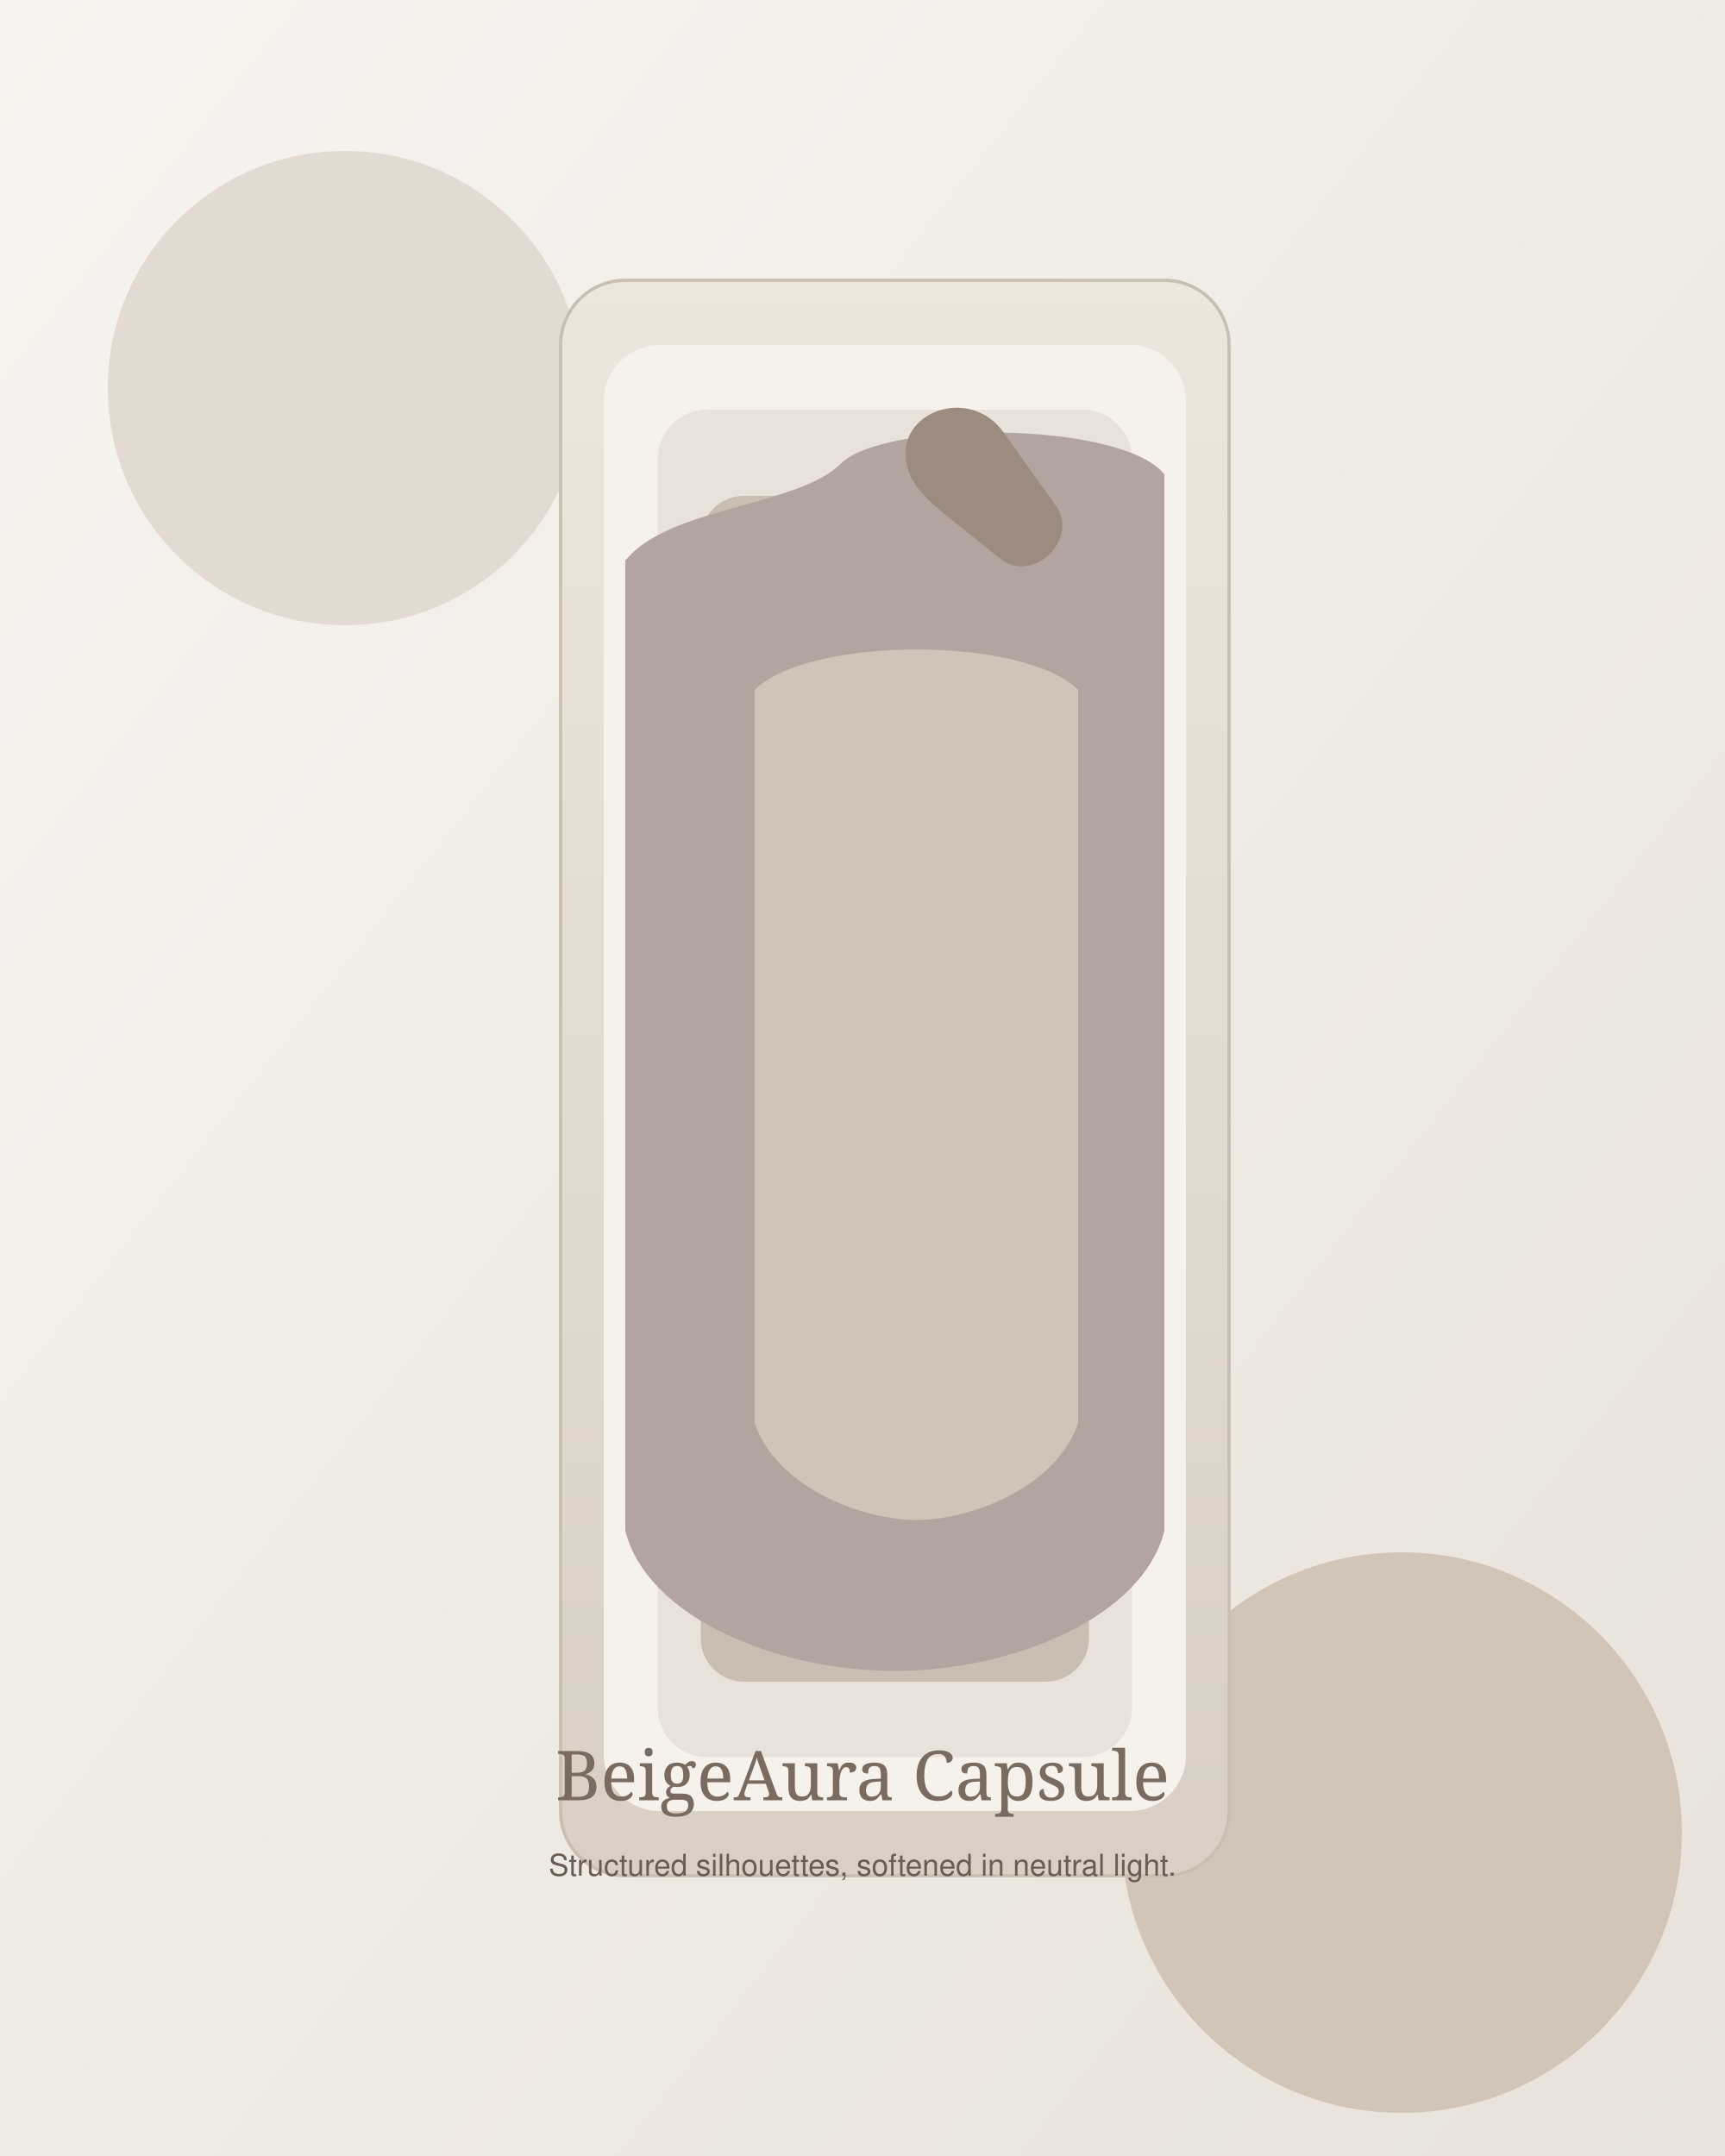
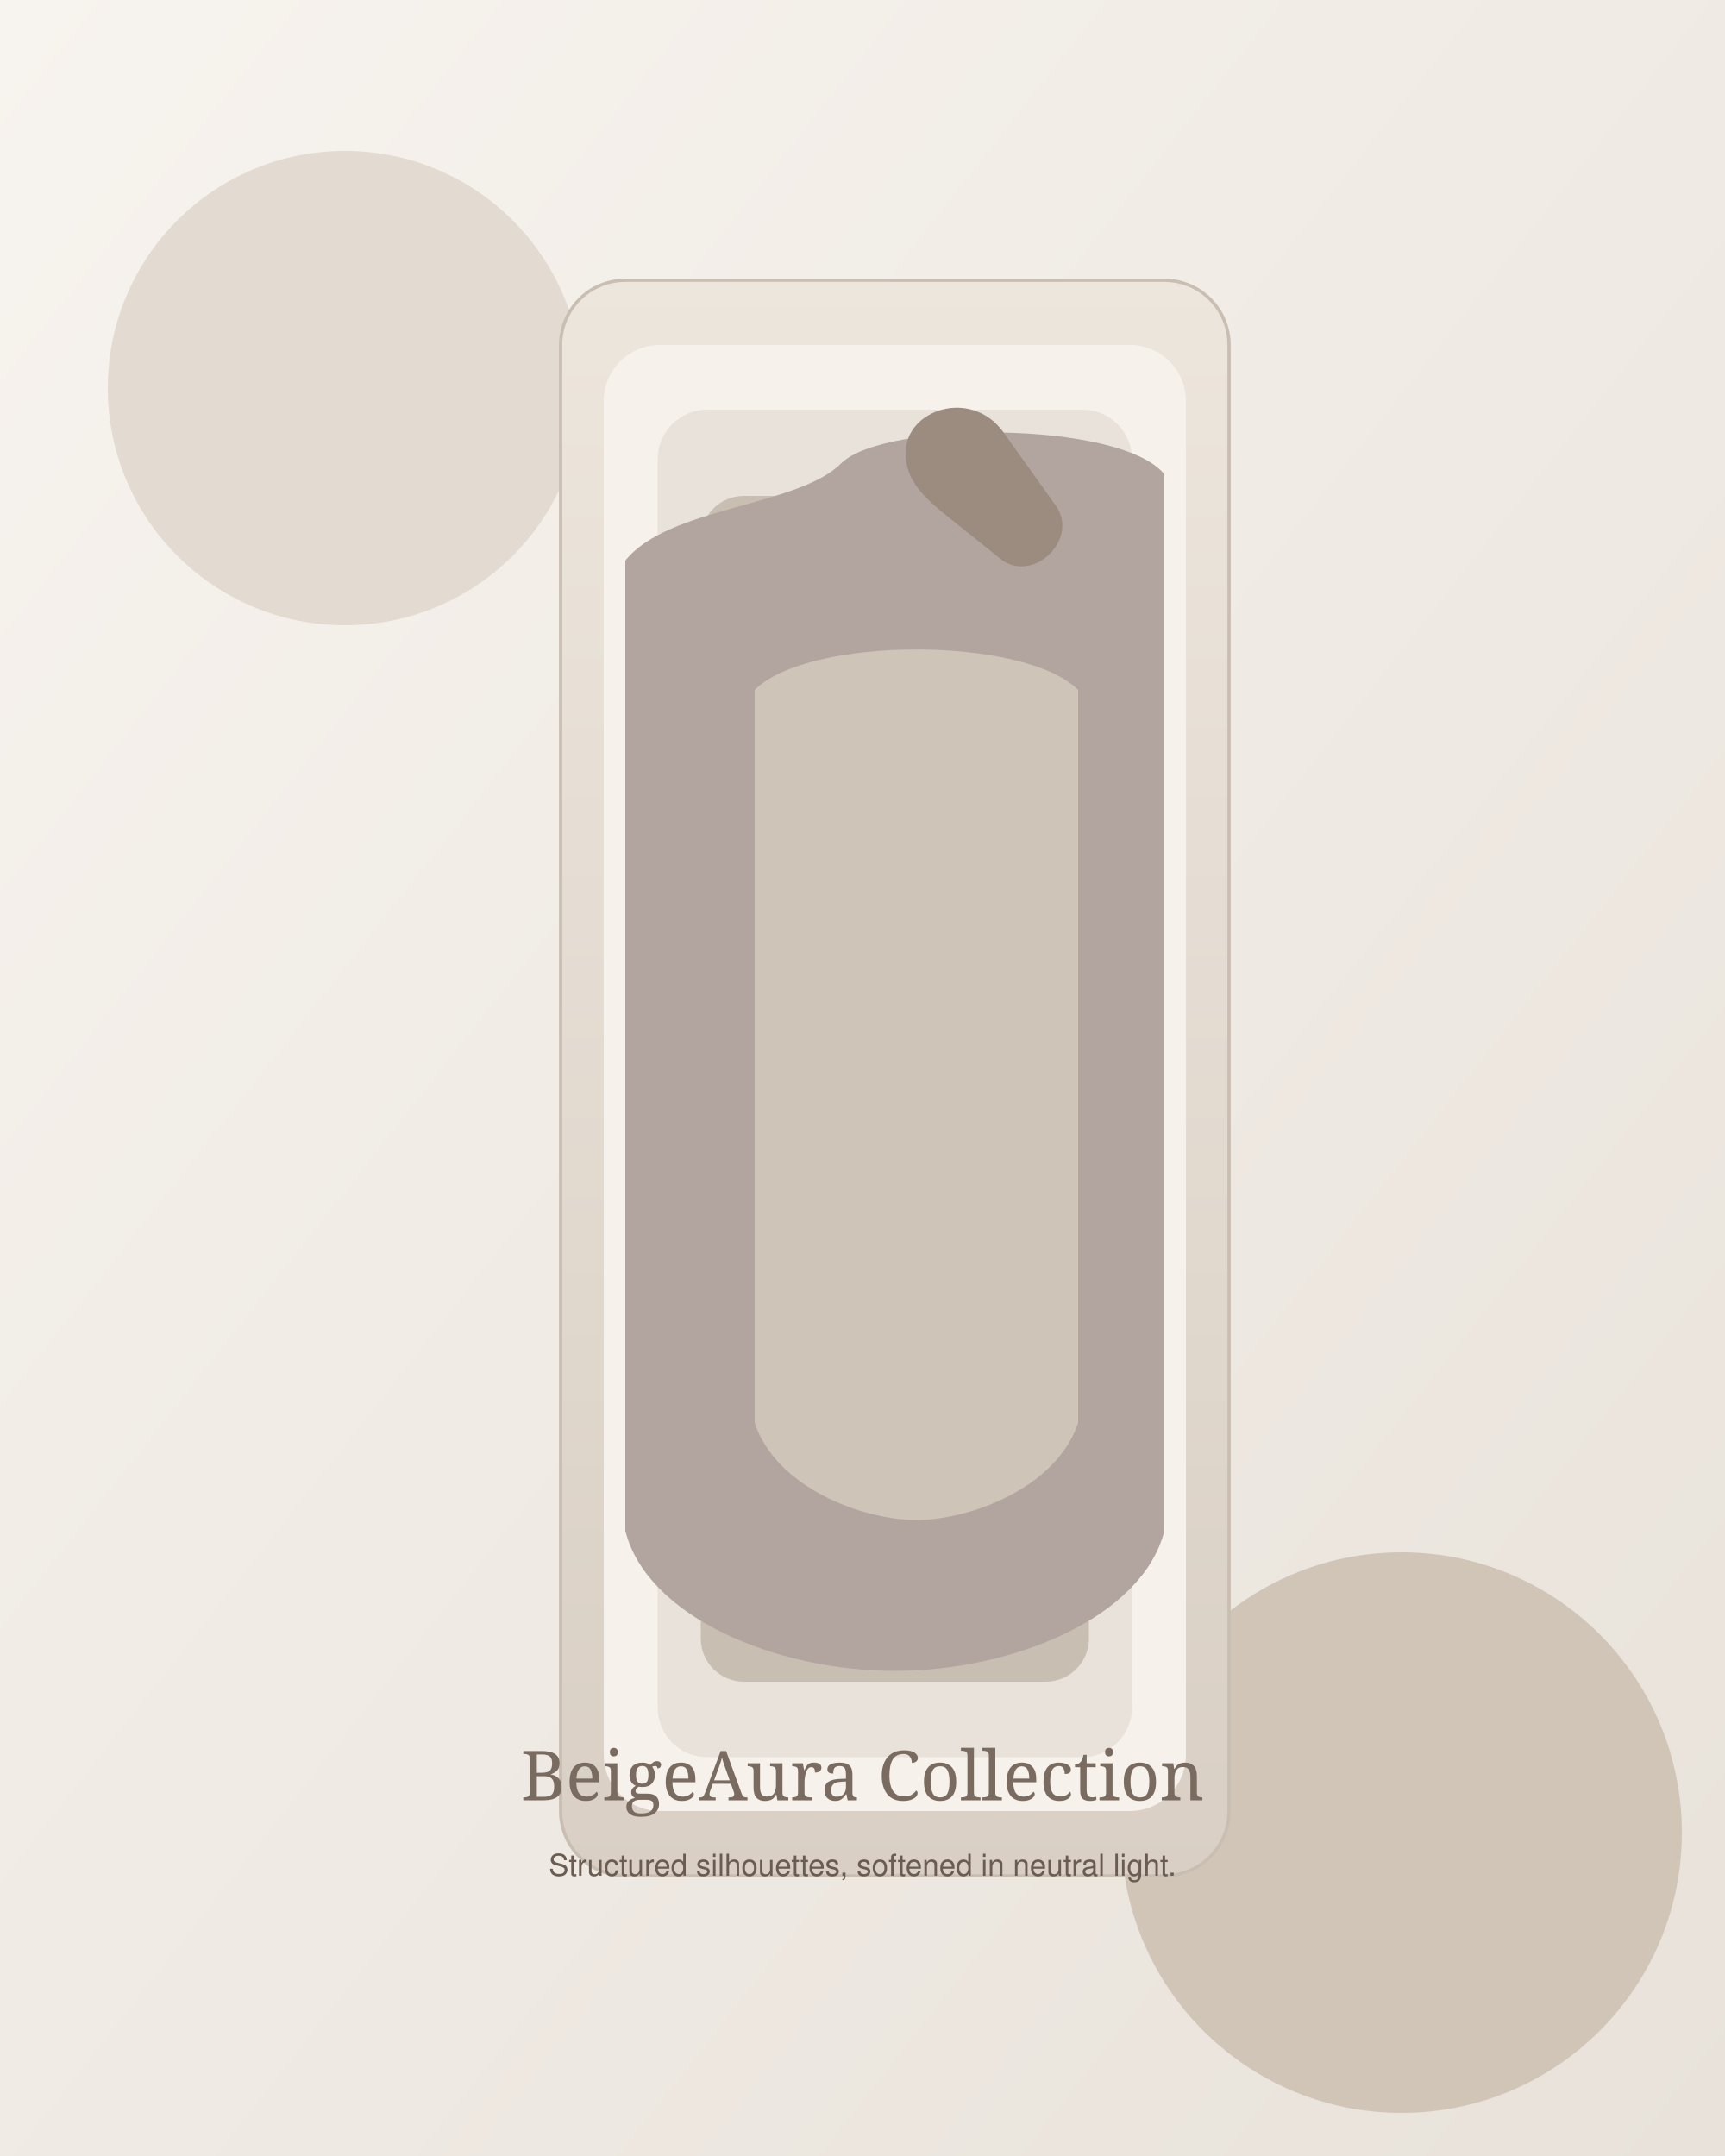
<svg xmlns="http://www.w3.org/2000/svg" width="1600" height="2000" viewBox="0 0 1600 2000" fill="none">
  <defs>
    <linearGradient id="bg" x1="0" y1="0" x2="1" y2="1">
      <stop offset="0%" stop-color="#F7F3EE" />
      <stop offset="100%" stop-color="#E8E2DA" />
    </linearGradient>
    <linearGradient id="panel" x1="0" y1="0" x2="0" y2="1">
      <stop offset="0%" stop-color="#EDE6DD" />
      <stop offset="100%" stop-color="#D9CFC4" />
    </linearGradient>
  </defs>
  <rect width="1600" height="2000" fill="url(#bg)" />
  <circle cx="320" cy="360" r="220" fill="#E3DAD1" />
  <circle cx="1300" cy="1700" r="260" fill="#D1C5B8" />
  <rect x="520" y="260" width="620" height="1480" rx="60" fill="url(#panel)" stroke="#C9BEB2" stroke-width="3" />
  <rect x="560" y="320" width="540" height="1360" rx="52" fill="#F6F1EB" />
  <rect x="610" y="380" width="440" height="1250" rx="46" fill="#E8E2DA" />
  <rect x="650" y="460" width="360" height="1100" rx="40" fill="#C9BEB2" />
  <path d="M780 430 C820 390 1040 390 1080 440 L1080 1420 C1060 1500 940 1550 830 1550 C720 1550 600 1500 580 1420 L580 520 C620 470 740 470 780 430 Z" fill="#B2A59F" />
  <path d="M700 640 C750 590 950 590 1000 640 L1000 1320 C980 1380 900 1410 850 1410 C800 1410 720 1380 700 1320 Z" fill="#CFC4B8" />
  <path d="M840 420 C840 380 900 360 930 400 L980 470 C1000 500 960 540 930 520 L880 480 C855 460 840 445 840 420 Z" fill="#9C8B7F" />
-   <text x="800" y="1670" text-anchor="middle" font-family="Georgia, serif" font-size="64" fill="#7A6B60">BeigeAura Capsule</text>
+   <text x="800" y="1670" text-anchor="middle" font-family="Georgia, serif" font-size="64" fill="#7A6B60">BeigeAura Collection</text>
  <text x="800" y="1740" text-anchor="middle" font-family="Helvetica, Arial, sans-serif" font-size="28" fill="#6A5C52">Structured silhouettes, softened in neutral light.</text>
</svg>
